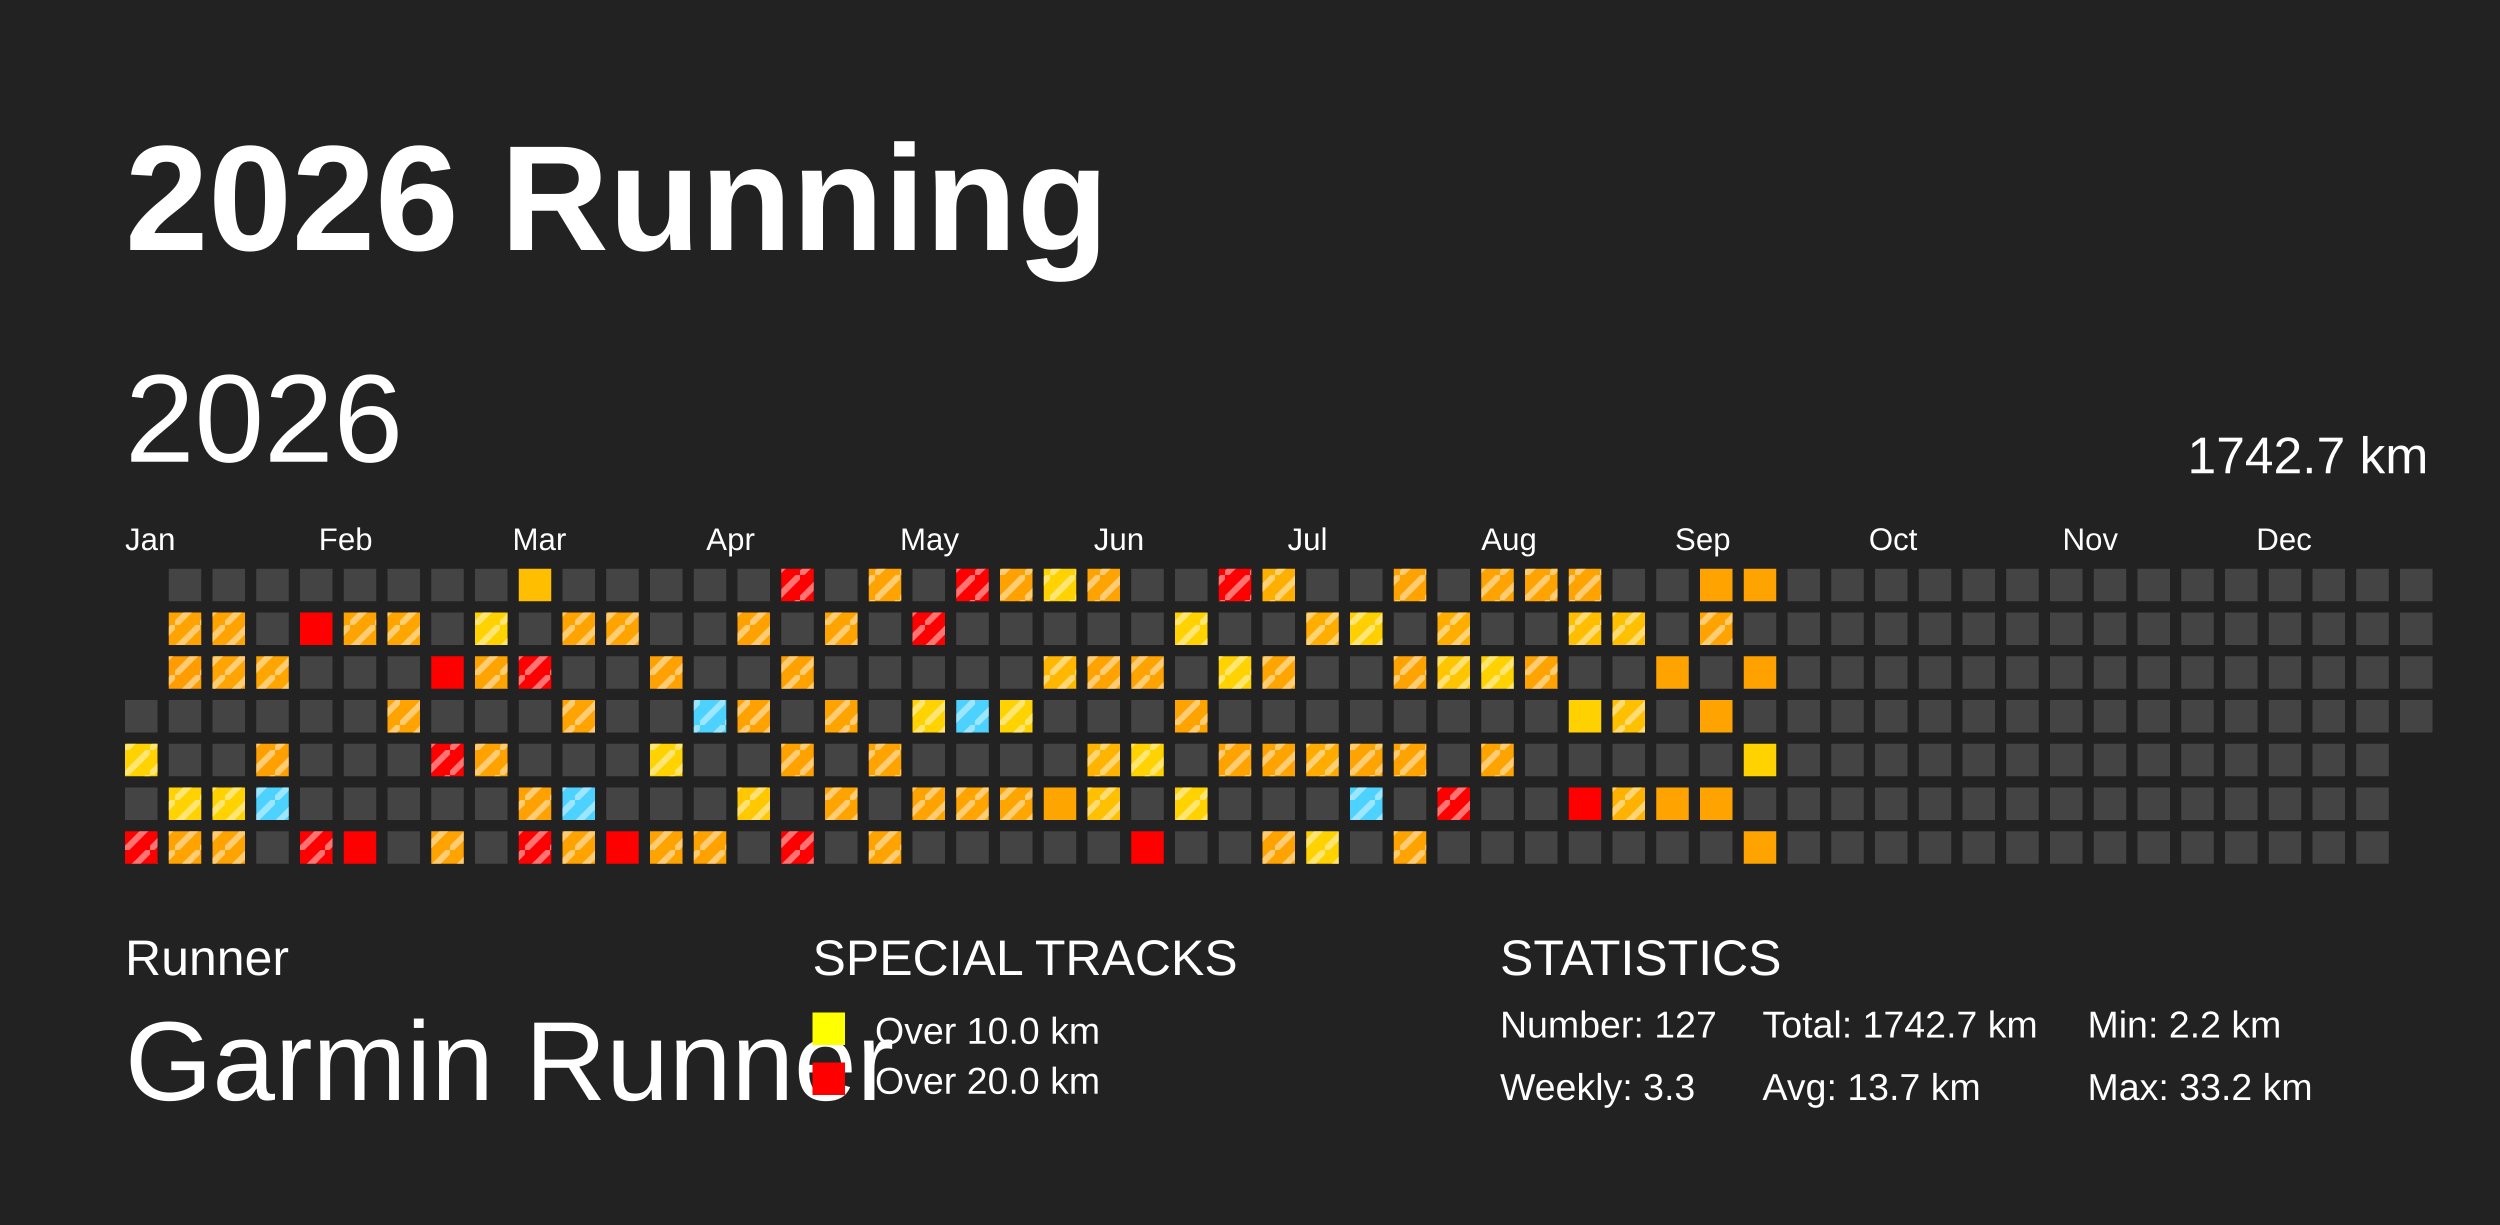
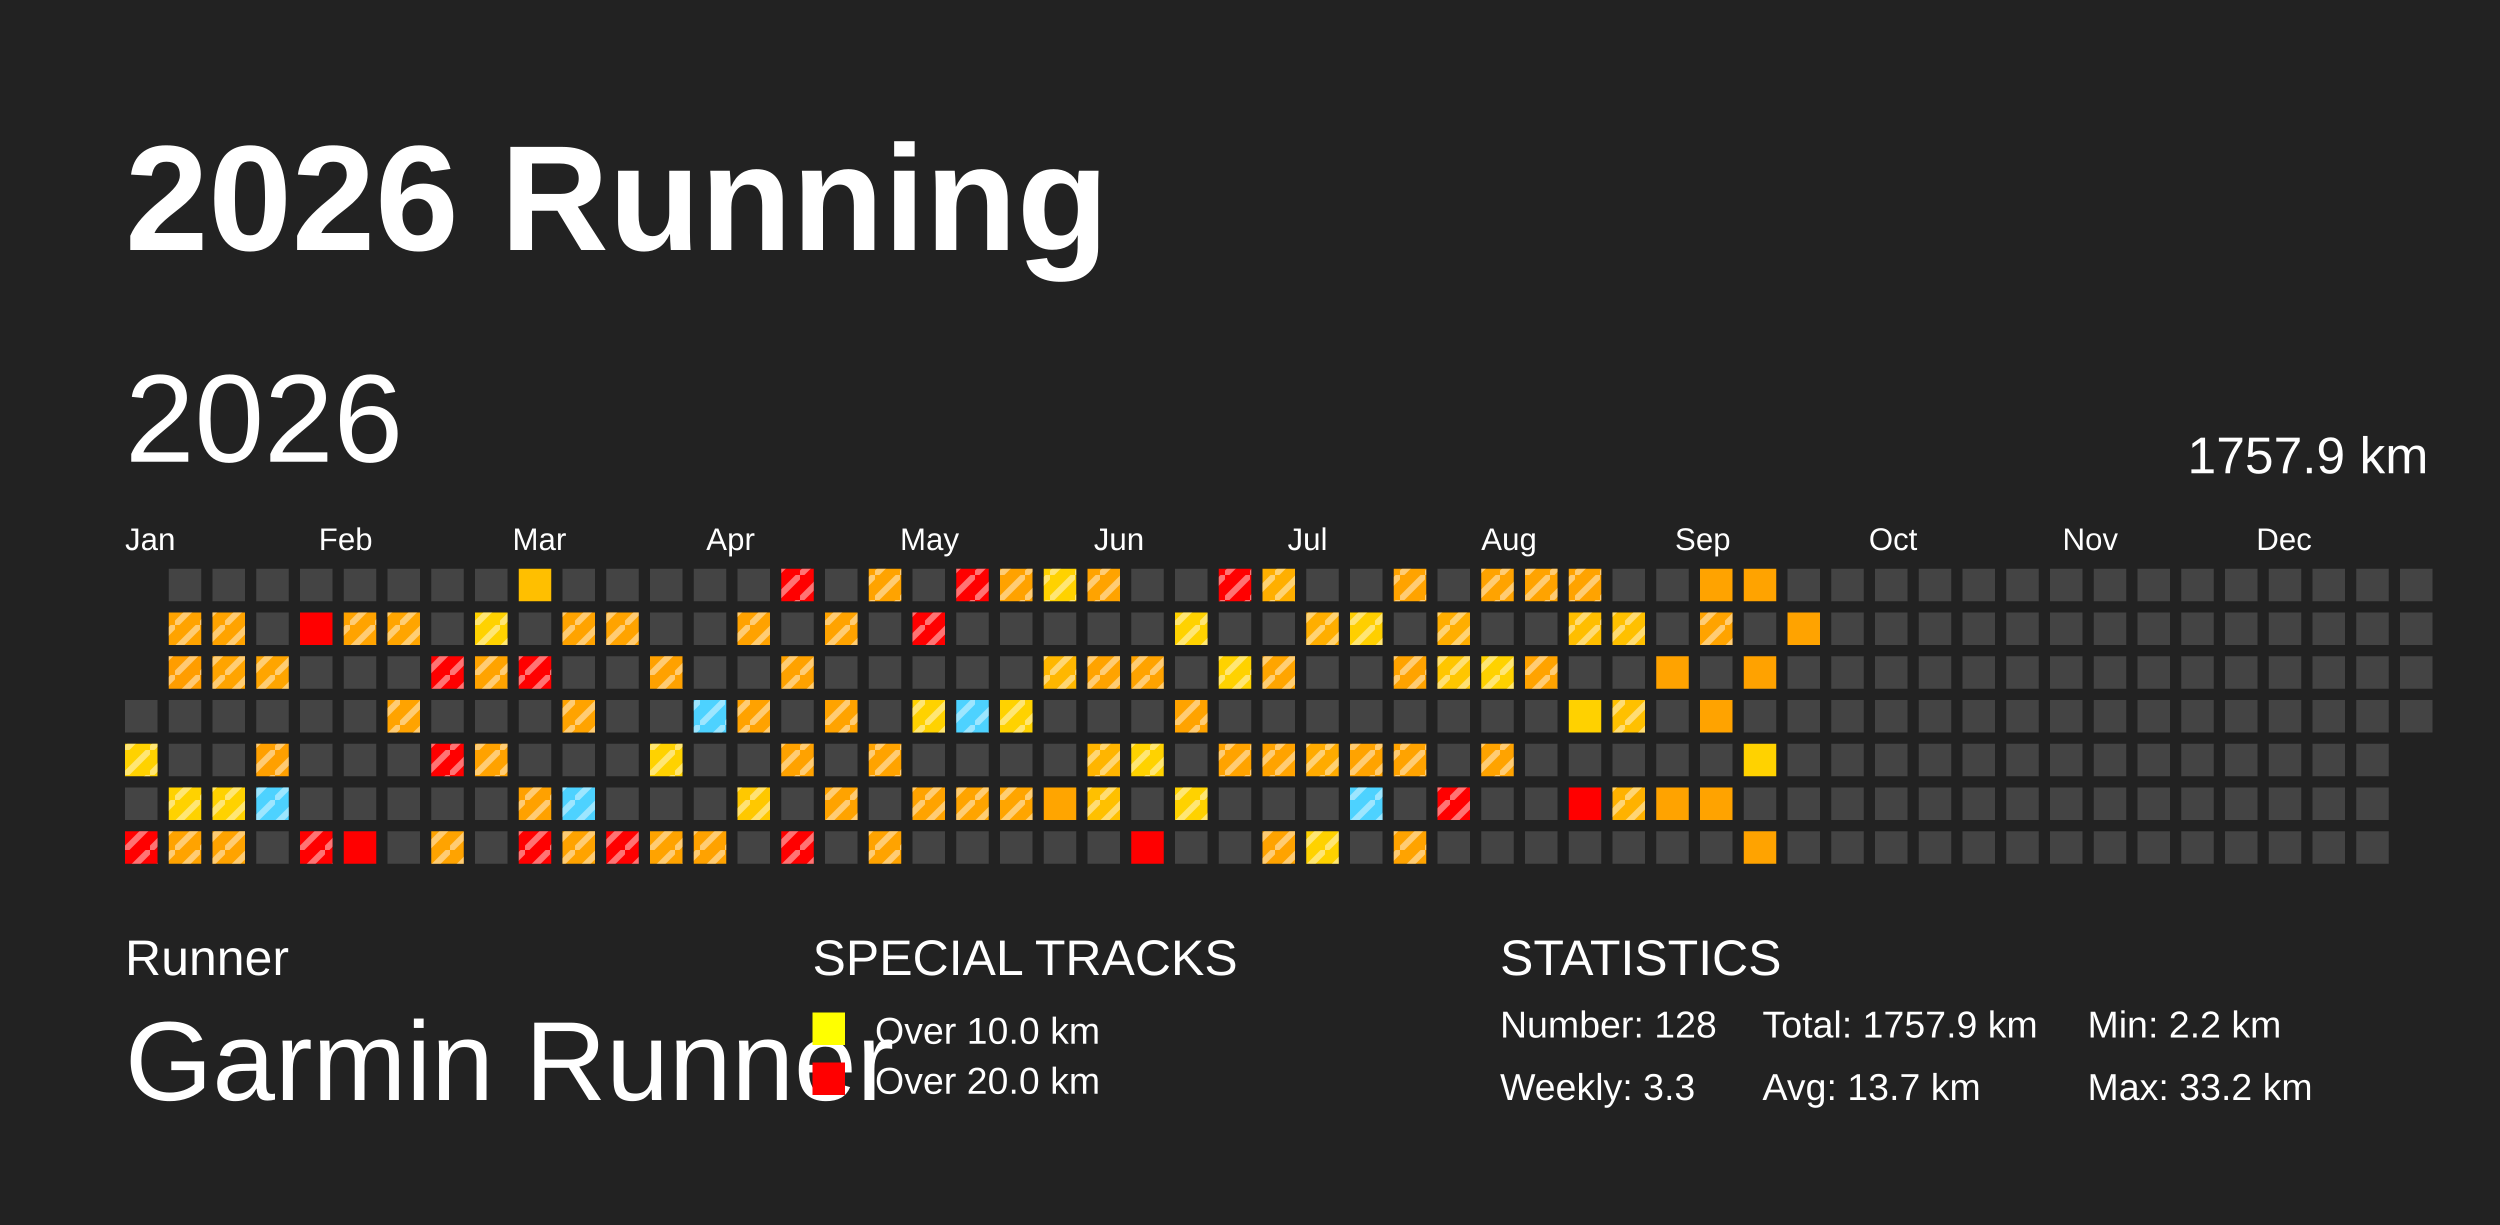
<svg xmlns="http://www.w3.org/2000/svg" baseProfile="full" height="98mm" version="1.1" viewBox="0,0,200,98" width="200mm">
  <defs>
    <pattern height="2" id="indoor-stripe" patternUnits="userSpaceOnUse" width="2">
      <line stroke="white" stroke-opacity="0.45" stroke-width="0.5" x1="0" x2="2" y1="2" y2="0" />
    </pattern>
  </defs>
  <rect fill="#222222" height="98" width="200" x="0" y="0" />
  <text fill="#FFFFFF" style="font-size:12px; font-family:Arial; font-weight:bold;" x="10" y="20">2026 Running</text>
  <text fill="#FFFFFF" style="font-size:4px; font-family:Arial" x="10" y="78">Runner</text>
  <text fill="#FFFFFF" style="font-size:9px; font-family:Arial" x="10" y="88">Garmin Runner</text>
  <text fill="#FFFFFF" style="font-size:4px; font-family:Arial" x="65" y="78">SPECIAL TRACKS</text>
  <rect fill="yellow" height="2.6" width="2.6" x="65" y="81" />
  <text fill="#FFFFFF" style="font-size:3px; font-family:Arial" x="70" y="83.5">Over 10.0 km</text>
  <rect fill="red" height="2.6" width="2.6" x="65" y="85" />
  <text fill="#FFFFFF" style="font-size:3px; font-family:Arial" x="70" y="87.5">Over 20.0 km</text>
  <text fill="#FFFFFF" style="font-size:4px; font-family:Arial" x="120" y="78">STATISTICS</text>
-   <text fill="#FFFFFF" style="font-size:3px; font-family:Arial" x="120" y="83">Number: 127</text>
+   <text fill="#FFFFFF" style="font-size:3px; font-family:Arial" x="120" y="83">Number: 128</text>
  <text fill="#FFFFFF" style="font-size:3px; font-family:Arial" x="120" y="88">Weekly: 3.3</text>
-   <text fill="#FFFFFF" style="font-size:3px; font-family:Arial" x="141" y="83">Total: 1742.7 km</text>
+   <text fill="#FFFFFF" style="font-size:3px; font-family:Arial" x="141" y="83">Total: 1757.9 km</text>
  <text fill="#FFFFFF" style="font-size:3px; font-family:Arial" x="141" y="88">Avg: 13.7 km</text>
  <text fill="#FFFFFF" style="font-size:3px; font-family:Arial" x="167" y="83">Min: 2.2 km</text>
  <text fill="#FFFFFF" style="font-size:3px; font-family:Arial" x="167" y="88">Max: 33.2 km</text>
  <text dominant-baseline="hanging" fill="#FFFFFF" style="font-size:10.0px; font-family:Arial;" x="10" y="30">2026</text>
-   <text dominant-baseline="hanging" fill="#FFFFFF" style="font-size:4.125px; font-family:Arial;" x="175" y="35">1742.7 km</text>
+   <text dominant-baseline="hanging" fill="#FFFFFF" style="font-size:4.125px; font-family:Arial;" x="175" y="35">1757.9 km</text>
  <text fill="#FFFFFF" style="font-size:2.5px; font-family:Arial" x="10.0" y="44">Jan</text>
  <text fill="#FFFFFF" style="font-size:2.5px; font-family:Arial" x="25.5" y="44">Feb</text>
  <text fill="#FFFFFF" style="font-size:2.5px; font-family:Arial" x="41.0" y="44">Mar</text>
  <text fill="#FFFFFF" style="font-size:2.5px; font-family:Arial" x="56.5" y="44">Apr</text>
  <text fill="#FFFFFF" style="font-size:2.5px; font-family:Arial" x="72.0" y="44">May</text>
  <text fill="#FFFFFF" style="font-size:2.5px; font-family:Arial" x="87.5" y="44">Jun</text>
  <text fill="#FFFFFF" style="font-size:2.5px; font-family:Arial" x="103.0" y="44">Jul</text>
  <text fill="#FFFFFF" style="font-size:2.5px; font-family:Arial" x="118.5" y="44">Aug</text>
  <text fill="#FFFFFF" style="font-size:2.5px; font-family:Arial" x="134.0" y="44">Sep</text>
  <text fill="#FFFFFF" style="font-size:2.5px; font-family:Arial" x="149.5" y="44">Oct</text>
  <text fill="#FFFFFF" style="font-size:2.5px; font-family:Arial" x="165.0" y="44">Nov</text>
  <text fill="#FFFFFF" style="font-size:2.5px; font-family:Arial" x="180.5" y="44">Dec</text>
  <rect fill="#444444" height="2.6" width="2.6" x="10.0" y="56.0" />
  <rect fill="#ffd200" height="2.6" width="2.6" x="10.0" y="59.5" />
  <rect fill="url(#indoor-stripe)" height="2.6" style="pointer-events: none;" width="2.6" x="10.0" y="59.5" />
  <rect fill="#444444" height="2.6" width="2.6" x="10.0" y="63.0" />
  <rect fill="red" height="2.6" width="2.6" x="10.0" y="66.5" />
  <rect fill="url(#indoor-stripe)" height="2.6" style="pointer-events: none;" width="2.6" x="10.0" y="66.5" />
  <rect fill="#444444" height="2.6" width="2.6" x="13.5" y="45.5" />
  <rect fill="#ffa300" height="2.6" width="2.6" x="13.5" y="49.0" />
  <rect fill="url(#indoor-stripe)" height="2.6" style="pointer-events: none;" width="2.6" x="13.5" y="49.0" />
  <rect fill="#ff9d00" height="2.6" width="2.6" x="13.5" y="52.5" />
  <rect fill="url(#indoor-stripe)" height="2.6" style="pointer-events: none;" width="2.6" x="13.5" y="52.5" />
  <rect fill="#444444" height="2.6" width="2.6" x="13.5" y="56.0" />
  <rect fill="#444444" height="2.6" width="2.6" x="13.5" y="59.5" />
  <rect fill="#ffd200" height="2.6" width="2.6" x="13.5" y="63.0" />
  <rect fill="url(#indoor-stripe)" height="2.6" style="pointer-events: none;" width="2.6" x="13.5" y="63.0" />
  <rect fill="#ffa300" height="2.6" width="2.6" x="13.5" y="66.5" />
  <rect fill="url(#indoor-stripe)" height="2.6" style="pointer-events: none;" width="2.6" x="13.5" y="66.5" />
  <rect fill="#444444" height="2.6" width="2.6" x="17.0" y="45.5" />
  <rect fill="#ffa300" height="2.6" width="2.6" x="17.0" y="49.0" />
  <rect fill="url(#indoor-stripe)" height="2.6" style="pointer-events: none;" width="2.6" x="17.0" y="49.0" />
  <rect fill="#ffa400" height="2.6" width="2.6" x="17.0" y="52.5" />
  <rect fill="url(#indoor-stripe)" height="2.6" style="pointer-events: none;" width="2.6" x="17.0" y="52.5" />
  <rect fill="#444444" height="2.6" width="2.6" x="17.0" y="56.0" />
  <rect fill="#444444" height="2.6" width="2.6" x="17.0" y="59.5" />
  <rect fill="#ffd200" height="2.6" width="2.6" x="17.0" y="63.0" />
  <rect fill="url(#indoor-stripe)" height="2.6" style="pointer-events: none;" width="2.6" x="17.0" y="63.0" />
  <rect fill="#ffa300" height="2.6" width="2.6" x="17.0" y="66.5" />
  <rect fill="url(#indoor-stripe)" height="2.6" style="pointer-events: none;" width="2.6" x="17.0" y="66.5" />
  <rect fill="#444444" height="2.6" width="2.6" x="20.5" y="45.5" />
  <rect fill="#444444" height="2.6" width="2.6" x="20.5" y="49.0" />
  <rect fill="#ffa500" height="2.6" width="2.6" x="20.5" y="52.5" />
  <rect fill="url(#indoor-stripe)" height="2.6" style="pointer-events: none;" width="2.6" x="20.5" y="52.5" />
  <rect fill="#444444" height="2.6" width="2.6" x="20.5" y="56.0" />
  <rect fill="#ffa000" height="2.6" width="2.6" x="20.5" y="59.5" />
  <rect fill="url(#indoor-stripe)" height="2.6" style="pointer-events: none;" width="2.6" x="20.5" y="59.5" />
  <rect fill="#4dd2ff" height="2.6" width="2.6" x="20.5" y="63.0" />
  <rect fill="url(#indoor-stripe)" height="2.6" style="pointer-events: none;" width="2.6" x="20.5" y="63.0" />
  <rect fill="#444444" height="2.6" width="2.6" x="20.5" y="66.5" />
  <rect fill="#444444" height="2.6" width="2.6" x="24.0" y="45.5" />
  <rect fill="red" height="2.6" width="2.6" x="24.0" y="49.0" />
  <rect fill="#444444" height="2.6" width="2.6" x="24.0" y="52.5" />
  <rect fill="#444444" height="2.6" width="2.6" x="24.0" y="56.0" />
  <rect fill="#444444" height="2.6" width="2.6" x="24.0" y="59.5" />
  <rect fill="#444444" height="2.6" width="2.6" x="24.0" y="63.0" />
  <rect fill="red" height="2.6" width="2.6" x="24.0" y="66.5" />
  <rect fill="url(#indoor-stripe)" height="2.6" style="pointer-events: none;" width="2.6" x="24.0" y="66.5" />
  <rect fill="#444444" height="2.6" width="2.6" x="27.5" y="45.5" />
  <rect fill="#ffa300" height="2.6" width="2.6" x="27.5" y="49.0" />
  <rect fill="url(#indoor-stripe)" height="2.6" style="pointer-events: none;" width="2.6" x="27.5" y="49.0" />
  <rect fill="#444444" height="2.6" width="2.6" x="27.5" y="52.5" />
  <rect fill="#444444" height="2.6" width="2.6" x="27.5" y="56.0" />
  <rect fill="#444444" height="2.6" width="2.6" x="27.5" y="59.5" />
  <rect fill="#444444" height="2.6" width="2.6" x="27.5" y="63.0" />
  <rect fill="red" height="2.6" width="2.6" x="27.5" y="66.5" />
  <rect fill="#444444" height="2.6" width="2.6" x="31.0" y="45.5" />
  <rect fill="#ffa500" height="2.6" width="2.6" x="31.0" y="49.0" />
  <rect fill="url(#indoor-stripe)" height="2.6" style="pointer-events: none;" width="2.6" x="31.0" y="49.0" />
  <rect fill="#444444" height="2.6" width="2.6" x="31.0" y="52.5" />
  <rect fill="#ffa300" height="2.6" width="2.6" x="31.0" y="56.0" />
  <rect fill="url(#indoor-stripe)" height="2.6" style="pointer-events: none;" width="2.6" x="31.0" y="56.0" />
  <rect fill="#444444" height="2.6" width="2.6" x="31.0" y="59.5" />
  <rect fill="#444444" height="2.6" width="2.6" x="31.0" y="63.0" />
  <rect fill="#444444" height="2.6" width="2.6" x="31.0" y="66.5" />
  <rect fill="#444444" height="2.6" width="2.6" x="34.5" y="45.5" />
  <rect fill="#444444" height="2.6" width="2.6" x="34.5" y="49.0" />
  <rect fill="red" height="2.6" width="2.6" x="34.5" y="52.5" />
+   <rect fill="url(#indoor-stripe)" height="2.6" style="pointer-events: none;" width="2.6" x="34.5" y="52.5" />
  <rect fill="#444444" height="2.6" width="2.6" x="34.5" y="56.0" />
  <rect fill="red" height="2.6" width="2.6" x="34.5" y="59.5" />
  <rect fill="url(#indoor-stripe)" height="2.6" style="pointer-events: none;" width="2.6" x="34.5" y="59.5" />
  <rect fill="#444444" height="2.6" width="2.6" x="34.5" y="63.0" />
  <rect fill="#ffa300" height="2.6" width="2.6" x="34.5" y="66.5" />
  <rect fill="url(#indoor-stripe)" height="2.6" style="pointer-events: none;" width="2.6" x="34.5" y="66.5" />
  <rect fill="#444444" height="2.6" width="2.6" x="38.0" y="45.5" />
  <rect fill="#ffd200" height="2.6" width="2.6" x="38.0" y="49.0" />
  <rect fill="url(#indoor-stripe)" height="2.6" style="pointer-events: none;" width="2.6" x="38.0" y="49.0" />
  <rect fill="#ffa300" height="2.6" width="2.6" x="38.0" y="52.5" />
  <rect fill="url(#indoor-stripe)" height="2.6" style="pointer-events: none;" width="2.6" x="38.0" y="52.5" />
  <rect fill="#444444" height="2.6" width="2.6" x="38.0" y="56.0" />
  <rect fill="#ffa200" height="2.6" width="2.6" x="38.0" y="59.5" />
  <rect fill="url(#indoor-stripe)" height="2.6" style="pointer-events: none;" width="2.6" x="38.0" y="59.5" />
  <rect fill="#444444" height="2.6" width="2.6" x="38.0" y="63.0" />
  <rect fill="#444444" height="2.6" width="2.6" x="38.0" y="66.5" />
  <rect fill="#ffbf00" height="2.6" width="2.6" x="41.5" y="45.5" />
  <rect fill="#444444" height="2.6" width="2.6" x="41.5" y="49.0" />
  <rect fill="red" height="2.6" width="2.6" x="41.5" y="52.5" />
  <rect fill="url(#indoor-stripe)" height="2.6" style="pointer-events: none;" width="2.6" x="41.5" y="52.5" />
  <rect fill="#444444" height="2.6" width="2.6" x="41.5" y="56.0" />
  <rect fill="#444444" height="2.6" width="2.6" x="41.5" y="59.5" />
  <rect fill="#ffa100" height="2.6" width="2.6" x="41.5" y="63.0" />
  <rect fill="url(#indoor-stripe)" height="2.6" style="pointer-events: none;" width="2.6" x="41.5" y="63.0" />
  <rect fill="red" height="2.6" width="2.6" x="41.5" y="66.5" />
  <rect fill="url(#indoor-stripe)" height="2.6" style="pointer-events: none;" width="2.6" x="41.5" y="66.5" />
  <rect fill="#444444" height="2.6" width="2.6" x="45.0" y="45.5" />
  <rect fill="#ffa300" height="2.6" width="2.6" x="45.0" y="49.0" />
  <rect fill="url(#indoor-stripe)" height="2.6" style="pointer-events: none;" width="2.6" x="45.0" y="49.0" />
  <rect fill="#444444" height="2.6" width="2.6" x="45.0" y="52.5" />
  <rect fill="#ffa300" height="2.6" width="2.6" x="45.0" y="56.0" />
  <rect fill="url(#indoor-stripe)" height="2.6" style="pointer-events: none;" width="2.6" x="45.0" y="56.0" />
  <rect fill="#444444" height="2.6" width="2.6" x="45.0" y="59.5" />
  <rect fill="#4dd2ff" height="2.6" width="2.6" x="45.0" y="63.0" />
  <rect fill="url(#indoor-stripe)" height="2.6" style="pointer-events: none;" width="2.6" x="45.0" y="63.0" />
  <rect fill="#ffa300" height="2.6" width="2.6" x="45.0" y="66.5" />
  <rect fill="url(#indoor-stripe)" height="2.6" style="pointer-events: none;" width="2.6" x="45.0" y="66.5" />
  <rect fill="#444444" height="2.6" width="2.6" x="48.5" y="45.5" />
  <rect fill="#ffa300" height="2.6" width="2.6" x="48.5" y="49.0" />
  <rect fill="url(#indoor-stripe)" height="2.6" style="pointer-events: none;" width="2.6" x="48.5" y="49.0" />
  <rect fill="#444444" height="2.6" width="2.6" x="48.5" y="52.5" />
  <rect fill="#444444" height="2.6" width="2.6" x="48.5" y="56.0" />
  <rect fill="#444444" height="2.6" width="2.6" x="48.5" y="59.5" />
  <rect fill="#444444" height="2.6" width="2.6" x="48.5" y="63.0" />
  <rect fill="red" height="2.6" width="2.6" x="48.5" y="66.5" />
+   <rect fill="url(#indoor-stripe)" height="2.6" style="pointer-events: none;" width="2.6" x="48.5" y="66.5" />
  <rect fill="#444444" height="2.6" width="2.6" x="52.0" y="45.5" />
  <rect fill="#444444" height="2.6" width="2.6" x="52.0" y="49.0" />
  <rect fill="#ffa100" height="2.6" width="2.6" x="52.0" y="52.5" />
  <rect fill="url(#indoor-stripe)" height="2.6" style="pointer-events: none;" width="2.6" x="52.0" y="52.5" />
  <rect fill="#444444" height="2.6" width="2.6" x="52.0" y="56.0" />
  <rect fill="#ffd200" height="2.6" width="2.6" x="52.0" y="59.5" />
  <rect fill="url(#indoor-stripe)" height="2.6" style="pointer-events: none;" width="2.6" x="52.0" y="59.5" />
  <rect fill="#444444" height="2.6" width="2.6" x="52.0" y="63.0" />
  <rect fill="#ffa300" height="2.6" width="2.6" x="52.0" y="66.5" />
  <rect fill="url(#indoor-stripe)" height="2.6" style="pointer-events: none;" width="2.6" x="52.0" y="66.5" />
  <rect fill="#444444" height="2.6" width="2.6" x="55.5" y="45.5" />
  <rect fill="#444444" height="2.6" width="2.6" x="55.5" y="49.0" />
  <rect fill="#444444" height="2.6" width="2.6" x="55.5" y="52.5" />
  <rect fill="#4dd2ff" height="2.6" width="2.6" x="55.5" y="56.0" />
  <rect fill="url(#indoor-stripe)" height="2.6" style="pointer-events: none;" width="2.6" x="55.5" y="56.0" />
  <rect fill="#444444" height="2.6" width="2.6" x="55.5" y="59.5" />
  <rect fill="#444444" height="2.6" width="2.6" x="55.5" y="63.0" />
  <rect fill="#ffa200" height="2.6" width="2.6" x="55.5" y="66.5" />
  <rect fill="url(#indoor-stripe)" height="2.6" style="pointer-events: none;" width="2.6" x="55.5" y="66.5" />
  <rect fill="#444444" height="2.6" width="2.6" x="59.0" y="45.5" />
  <rect fill="#ffa200" height="2.6" width="2.6" x="59.0" y="49.0" />
  <rect fill="url(#indoor-stripe)" height="2.6" style="pointer-events: none;" width="2.6" x="59.0" y="49.0" />
  <rect fill="#444444" height="2.6" width="2.6" x="59.0" y="52.5" />
  <rect fill="#ffa200" height="2.6" width="2.6" x="59.0" y="56.0" />
  <rect fill="url(#indoor-stripe)" height="2.6" style="pointer-events: none;" width="2.6" x="59.0" y="56.0" />
  <rect fill="#444444" height="2.6" width="2.6" x="59.0" y="59.5" />
  <rect fill="#ffc800" height="2.6" width="2.6" x="59.0" y="63.0" />
  <rect fill="url(#indoor-stripe)" height="2.6" style="pointer-events: none;" width="2.6" x="59.0" y="63.0" />
  <rect fill="#444444" height="2.6" width="2.6" x="59.0" y="66.5" />
  <rect fill="red" height="2.6" width="2.6" x="62.5" y="45.5" />
  <rect fill="url(#indoor-stripe)" height="2.6" style="pointer-events: none;" width="2.6" x="62.5" y="45.5" />
  <rect fill="#444444" height="2.6" width="2.6" x="62.5" y="49.0" />
  <rect fill="#ffa200" height="2.6" width="2.6" x="62.5" y="52.5" />
  <rect fill="url(#indoor-stripe)" height="2.6" style="pointer-events: none;" width="2.6" x="62.5" y="52.5" />
  <rect fill="#444444" height="2.6" width="2.6" x="62.5" y="56.0" />
  <rect fill="#ffa200" height="2.6" width="2.6" x="62.5" y="59.5" />
  <rect fill="url(#indoor-stripe)" height="2.6" style="pointer-events: none;" width="2.6" x="62.5" y="59.5" />
  <rect fill="#444444" height="2.6" width="2.6" x="62.5" y="63.0" />
  <rect fill="red" height="2.6" width="2.6" x="62.5" y="66.5" />
  <rect fill="url(#indoor-stripe)" height="2.6" style="pointer-events: none;" width="2.6" x="62.5" y="66.5" />
  <rect fill="#444444" height="2.6" width="2.6" x="66.0" y="45.5" />
  <rect fill="#ffa300" height="2.6" width="2.6" x="66.0" y="49.0" />
  <rect fill="url(#indoor-stripe)" height="2.6" style="pointer-events: none;" width="2.6" x="66.0" y="49.0" />
  <rect fill="#444444" height="2.6" width="2.6" x="66.0" y="52.5" />
  <rect fill="#ffa300" height="2.6" width="2.6" x="66.0" y="56.0" />
  <rect fill="url(#indoor-stripe)" height="2.6" style="pointer-events: none;" width="2.6" x="66.0" y="56.0" />
  <rect fill="#444444" height="2.6" width="2.6" x="66.0" y="59.5" />
  <rect fill="#ffa300" height="2.6" width="2.6" x="66.0" y="63.0" />
  <rect fill="url(#indoor-stripe)" height="2.6" style="pointer-events: none;" width="2.6" x="66.0" y="63.0" />
  <rect fill="#444444" height="2.6" width="2.6" x="66.0" y="66.5" />
  <rect fill="#ffa300" height="2.6" width="2.6" x="69.5" y="45.5" />
  <rect fill="url(#indoor-stripe)" height="2.6" style="pointer-events: none;" width="2.6" x="69.5" y="45.5" />
  <rect fill="#444444" height="2.6" width="2.6" x="69.5" y="49.0" />
  <rect fill="#444444" height="2.6" width="2.6" x="69.5" y="52.5" />
  <rect fill="#444444" height="2.6" width="2.6" x="69.5" y="56.0" />
  <rect fill="#ffa300" height="2.6" width="2.6" x="69.5" y="59.5" />
  <rect fill="url(#indoor-stripe)" height="2.6" style="pointer-events: none;" width="2.6" x="69.5" y="59.5" />
  <rect fill="#444444" height="2.6" width="2.6" x="69.5" y="63.0" />
  <rect fill="#ffa300" height="2.6" width="2.6" x="69.5" y="66.5" />
  <rect fill="url(#indoor-stripe)" height="2.6" style="pointer-events: none;" width="2.6" x="69.5" y="66.5" />
  <rect fill="#444444" height="2.6" width="2.6" x="73.0" y="45.5" />
  <rect fill="red" height="2.6" width="2.6" x="73.0" y="49.0" />
  <rect fill="url(#indoor-stripe)" height="2.6" style="pointer-events: none;" width="2.6" x="73.0" y="49.0" />
  <rect fill="#444444" height="2.6" width="2.6" x="73.0" y="52.5" />
  <rect fill="#ffd200" height="2.6" width="2.6" x="73.0" y="56.0" />
  <rect fill="url(#indoor-stripe)" height="2.6" style="pointer-events: none;" width="2.6" x="73.0" y="56.0" />
  <rect fill="#444444" height="2.6" width="2.6" x="73.0" y="59.5" />
  <rect fill="#ffa300" height="2.6" width="2.6" x="73.0" y="63.0" />
  <rect fill="url(#indoor-stripe)" height="2.6" style="pointer-events: none;" width="2.6" x="73.0" y="63.0" />
  <rect fill="#444444" height="2.6" width="2.6" x="73.0" y="66.5" />
  <rect fill="red" height="2.6" width="2.6" x="76.5" y="45.5" />
  <rect fill="url(#indoor-stripe)" height="2.6" style="pointer-events: none;" width="2.6" x="76.5" y="45.5" />
  <rect fill="#444444" height="2.6" width="2.6" x="76.5" y="49.0" />
  <rect fill="#444444" height="2.6" width="2.6" x="76.5" y="52.5" />
  <rect fill="#4dd2ff" height="2.6" width="2.6" x="76.5" y="56.0" />
  <rect fill="url(#indoor-stripe)" height="2.6" style="pointer-events: none;" width="2.6" x="76.5" y="56.0" />
  <rect fill="#444444" height="2.6" width="2.6" x="76.5" y="59.5" />
  <rect fill="#ffa400" height="2.6" width="2.6" x="76.5" y="63.0" />
  <rect fill="url(#indoor-stripe)" height="2.6" style="pointer-events: none;" width="2.6" x="76.5" y="63.0" />
  <rect fill="#444444" height="2.6" width="2.6" x="76.5" y="66.5" />
  <rect fill="#ffa200" height="2.6" width="2.6" x="80.0" y="45.5" />
  <rect fill="url(#indoor-stripe)" height="2.6" style="pointer-events: none;" width="2.6" x="80.0" y="45.5" />
  <rect fill="#444444" height="2.6" width="2.6" x="80.0" y="49.0" />
  <rect fill="#444444" height="2.6" width="2.6" x="80.0" y="52.5" />
  <rect fill="#ffd200" height="2.6" width="2.6" x="80.0" y="56.0" />
  <rect fill="url(#indoor-stripe)" height="2.6" style="pointer-events: none;" width="2.6" x="80.0" y="56.0" />
  <rect fill="#444444" height="2.6" width="2.6" x="80.0" y="59.5" />
  <rect fill="#ffa500" height="2.6" width="2.6" x="80.0" y="63.0" />
  <rect fill="url(#indoor-stripe)" height="2.6" style="pointer-events: none;" width="2.6" x="80.0" y="63.0" />
  <rect fill="#444444" height="2.6" width="2.6" x="80.0" y="66.5" />
  <rect fill="#ffd200" height="2.6" width="2.6" x="83.5" y="45.5" />
  <rect fill="url(#indoor-stripe)" height="2.6" style="pointer-events: none;" width="2.6" x="83.5" y="45.5" />
  <rect fill="#444444" height="2.6" width="2.6" x="83.5" y="49.0" />
  <rect fill="#ffb700" height="2.6" width="2.6" x="83.5" y="52.5" />
  <rect fill="url(#indoor-stripe)" height="2.6" style="pointer-events: none;" width="2.6" x="83.5" y="52.5" />
  <rect fill="#444444" height="2.6" width="2.6" x="83.5" y="56.0" />
  <rect fill="#444444" height="2.6" width="2.6" x="83.5" y="59.5" />
  <rect fill="#ffa500" height="2.6" width="2.6" x="83.5" y="63.0" />
  <rect fill="#444444" height="2.6" width="2.6" x="83.5" y="66.5" />
  <rect fill="#ffa300" height="2.6" width="2.6" x="87.0" y="45.5" />
  <rect fill="url(#indoor-stripe)" height="2.6" style="pointer-events: none;" width="2.6" x="87.0" y="45.5" />
  <rect fill="#444444" height="2.6" width="2.6" x="87.0" y="49.0" />
  <rect fill="#ffa300" height="2.6" width="2.6" x="87.0" y="52.5" />
  <rect fill="url(#indoor-stripe)" height="2.6" style="pointer-events: none;" width="2.6" x="87.0" y="52.5" />
  <rect fill="#444444" height="2.6" width="2.6" x="87.0" y="56.0" />
  <rect fill="#ffb500" height="2.6" width="2.6" x="87.0" y="59.5" />
  <rect fill="url(#indoor-stripe)" height="2.6" style="pointer-events: none;" width="2.6" x="87.0" y="59.5" />
  <rect fill="#ffc000" height="2.6" width="2.6" x="87.0" y="63.0" />
  <rect fill="url(#indoor-stripe)" height="2.6" style="pointer-events: none;" width="2.6" x="87.0" y="63.0" />
  <rect fill="#444444" height="2.6" width="2.6" x="87.0" y="66.5" />
  <rect fill="#444444" height="2.6" width="2.6" x="90.5" y="45.5" />
  <rect fill="#444444" height="2.6" width="2.6" x="90.5" y="49.0" />
  <rect fill="#ffa300" height="2.6" width="2.6" x="90.5" y="52.5" />
  <rect fill="url(#indoor-stripe)" height="2.6" style="pointer-events: none;" width="2.6" x="90.5" y="52.5" />
  <rect fill="#444444" height="2.6" width="2.6" x="90.5" y="56.0" />
  <rect fill="#ffd200" height="2.6" width="2.6" x="90.5" y="59.5" />
  <rect fill="url(#indoor-stripe)" height="2.6" style="pointer-events: none;" width="2.6" x="90.5" y="59.5" />
  <rect fill="#444444" height="2.6" width="2.6" x="90.5" y="63.0" />
  <rect fill="red" height="2.6" width="2.6" x="90.5" y="66.5" />
  <rect fill="#444444" height="2.6" width="2.6" x="94.0" y="45.5" />
  <rect fill="#ffd200" height="2.6" width="2.6" x="94.0" y="49.0" />
  <rect fill="url(#indoor-stripe)" height="2.6" style="pointer-events: none;" width="2.6" x="94.0" y="49.0" />
  <rect fill="#444444" height="2.6" width="2.6" x="94.0" y="52.5" />
  <rect fill="#ffa300" height="2.6" width="2.6" x="94.0" y="56.0" />
  <rect fill="url(#indoor-stripe)" height="2.6" style="pointer-events: none;" width="2.6" x="94.0" y="56.0" />
  <rect fill="#444444" height="2.6" width="2.6" x="94.0" y="59.5" />
  <rect fill="#ffd200" height="2.6" width="2.6" x="94.0" y="63.0" />
  <rect fill="url(#indoor-stripe)" height="2.6" style="pointer-events: none;" width="2.6" x="94.0" y="63.0" />
  <rect fill="#444444" height="2.6" width="2.6" x="94.0" y="66.5" />
  <rect fill="red" height="2.6" width="2.6" x="97.5" y="45.5" />
  <rect fill="url(#indoor-stripe)" height="2.6" style="pointer-events: none;" width="2.6" x="97.5" y="45.5" />
  <rect fill="#444444" height="2.6" width="2.6" x="97.5" y="49.0" />
  <rect fill="#ffd200" height="2.6" width="2.6" x="97.5" y="52.5" />
  <rect fill="url(#indoor-stripe)" height="2.6" style="pointer-events: none;" width="2.6" x="97.5" y="52.5" />
  <rect fill="#444444" height="2.6" width="2.6" x="97.5" y="56.0" />
  <rect fill="#ffa300" height="2.6" width="2.6" x="97.5" y="59.5" />
  <rect fill="url(#indoor-stripe)" height="2.6" style="pointer-events: none;" width="2.6" x="97.5" y="59.5" />
  <rect fill="#444444" height="2.6" width="2.6" x="97.5" y="63.0" />
  <rect fill="#444444" height="2.6" width="2.6" x="97.5" y="66.5" />
  <rect fill="#ffaf00" height="2.6" width="2.6" x="101.0" y="45.5" />
  <rect fill="url(#indoor-stripe)" height="2.6" style="pointer-events: none;" width="2.6" x="101.0" y="45.5" />
  <rect fill="#444444" height="2.6" width="2.6" x="101.0" y="49.0" />
  <rect fill="#ffa500" height="2.6" width="2.6" x="101.0" y="52.5" />
  <rect fill="url(#indoor-stripe)" height="2.6" style="pointer-events: none;" width="2.6" x="101.0" y="52.5" />
  <rect fill="#444444" height="2.6" width="2.6" x="101.0" y="56.0" />
  <rect fill="#ffa300" height="2.6" width="2.6" x="101.0" y="59.5" />
  <rect fill="url(#indoor-stripe)" height="2.6" style="pointer-events: none;" width="2.6" x="101.0" y="59.5" />
  <rect fill="#444444" height="2.6" width="2.6" x="101.0" y="63.0" />
  <rect fill="#ffa300" height="2.6" width="2.6" x="101.0" y="66.5" />
  <rect fill="url(#indoor-stripe)" height="2.6" style="pointer-events: none;" width="2.6" x="101.0" y="66.5" />
  <rect fill="#444444" height="2.6" width="2.6" x="104.5" y="45.5" />
  <rect fill="#ffae00" height="2.6" width="2.6" x="104.5" y="49.0" />
  <rect fill="url(#indoor-stripe)" height="2.6" style="pointer-events: none;" width="2.6" x="104.5" y="49.0" />
  <rect fill="#444444" height="2.6" width="2.6" x="104.5" y="52.5" />
  <rect fill="#444444" height="2.6" width="2.6" x="104.5" y="56.0" />
  <rect fill="#ffab00" height="2.6" width="2.6" x="104.5" y="59.5" />
  <rect fill="url(#indoor-stripe)" height="2.6" style="pointer-events: none;" width="2.6" x="104.5" y="59.5" />
  <rect fill="#444444" height="2.6" width="2.6" x="104.5" y="63.0" />
  <rect fill="#ffd200" height="2.6" width="2.6" x="104.5" y="66.5" />
  <rect fill="url(#indoor-stripe)" height="2.6" style="pointer-events: none;" width="2.6" x="104.5" y="66.5" />
  <rect fill="#444444" height="2.6" width="2.6" x="108.0" y="45.5" />
  <rect fill="#ffcf00" height="2.6" width="2.6" x="108.0" y="49.0" />
  <rect fill="url(#indoor-stripe)" height="2.6" style="pointer-events: none;" width="2.6" x="108.0" y="49.0" />
  <rect fill="#444444" height="2.6" width="2.6" x="108.0" y="52.5" />
  <rect fill="#444444" height="2.6" width="2.6" x="108.0" y="56.0" />
  <rect fill="#ffa300" height="2.6" width="2.6" x="108.0" y="59.5" />
  <rect fill="url(#indoor-stripe)" height="2.6" style="pointer-events: none;" width="2.6" x="108.0" y="59.5" />
  <rect fill="#4dd2ff" height="2.6" width="2.6" x="108.0" y="63.0" />
  <rect fill="url(#indoor-stripe)" height="2.6" style="pointer-events: none;" width="2.6" x="108.0" y="63.0" />
  <rect fill="#444444" height="2.6" width="2.6" x="108.0" y="66.5" />
  <rect fill="#ffa300" height="2.6" width="2.6" x="111.5" y="45.5" />
  <rect fill="url(#indoor-stripe)" height="2.6" style="pointer-events: none;" width="2.6" x="111.5" y="45.5" />
  <rect fill="#444444" height="2.6" width="2.6" x="111.5" y="49.0" />
  <rect fill="#ffa300" height="2.6" width="2.6" x="111.5" y="52.5" />
  <rect fill="url(#indoor-stripe)" height="2.6" style="pointer-events: none;" width="2.6" x="111.5" y="52.5" />
  <rect fill="#444444" height="2.6" width="2.6" x="111.5" y="56.0" />
  <rect fill="#ffa300" height="2.6" width="2.6" x="111.5" y="59.5" />
  <rect fill="url(#indoor-stripe)" height="2.6" style="pointer-events: none;" width="2.6" x="111.5" y="59.5" />
  <rect fill="#444444" height="2.6" width="2.6" x="111.5" y="63.0" />
  <rect fill="#ffa300" height="2.6" width="2.6" x="111.5" y="66.5" />
  <rect fill="url(#indoor-stripe)" height="2.6" style="pointer-events: none;" width="2.6" x="111.5" y="66.5" />
  <rect fill="#444444" height="2.6" width="2.6" x="115.0" y="45.5" />
  <rect fill="#ffae00" height="2.6" width="2.6" x="115.0" y="49.0" />
  <rect fill="url(#indoor-stripe)" height="2.6" style="pointer-events: none;" width="2.6" x="115.0" y="49.0" />
  <rect fill="#ffc600" height="2.6" width="2.6" x="115.0" y="52.5" />
  <rect fill="url(#indoor-stripe)" height="2.6" style="pointer-events: none;" width="2.6" x="115.0" y="52.5" />
  <rect fill="#444444" height="2.6" width="2.6" x="115.0" y="56.0" />
  <rect fill="#444444" height="2.6" width="2.6" x="115.0" y="59.5" />
  <rect fill="red" height="2.6" width="2.6" x="115.0" y="63.0" />
  <rect fill="url(#indoor-stripe)" height="2.6" style="pointer-events: none;" width="2.6" x="115.0" y="63.0" />
  <rect fill="#444444" height="2.6" width="2.6" x="115.0" y="66.5" />
  <rect fill="#ffa300" height="2.6" width="2.6" x="118.5" y="45.5" />
  <rect fill="url(#indoor-stripe)" height="2.6" style="pointer-events: none;" width="2.6" x="118.5" y="45.5" />
  <rect fill="#444444" height="2.6" width="2.6" x="118.5" y="49.0" />
  <rect fill="#ffd200" height="2.6" width="2.6" x="118.5" y="52.5" />
  <rect fill="url(#indoor-stripe)" height="2.6" style="pointer-events: none;" width="2.6" x="118.5" y="52.5" />
  <rect fill="#444444" height="2.6" width="2.6" x="118.5" y="56.0" />
  <rect fill="#ffa300" height="2.6" width="2.6" x="118.5" y="59.5" />
  <rect fill="url(#indoor-stripe)" height="2.6" style="pointer-events: none;" width="2.6" x="118.5" y="59.5" />
  <rect fill="#444444" height="2.6" width="2.6" x="118.5" y="63.0" />
  <rect fill="#444444" height="2.6" width="2.6" x="118.5" y="66.5" />
  <rect fill="#ffa300" height="2.6" width="2.6" x="122.0" y="45.5" />
  <rect fill="url(#indoor-stripe)" height="2.6" style="pointer-events: none;" width="2.6" x="122.0" y="45.5" />
  <rect fill="#444444" height="2.6" width="2.6" x="122.0" y="49.0" />
  <rect fill="#ffa300" height="2.6" width="2.6" x="122.0" y="52.5" />
  <rect fill="url(#indoor-stripe)" height="2.6" style="pointer-events: none;" width="2.6" x="122.0" y="52.5" />
  <rect fill="#444444" height="2.6" width="2.6" x="122.0" y="56.0" />
  <rect fill="#444444" height="2.6" width="2.6" x="122.0" y="59.5" />
  <rect fill="#444444" height="2.6" width="2.6" x="122.0" y="63.0" />
  <rect fill="#444444" height="2.6" width="2.6" x="122.0" y="66.5" />
  <rect fill="#ffa300" height="2.6" width="2.6" x="125.5" y="45.5" />
  <rect fill="url(#indoor-stripe)" height="2.6" style="pointer-events: none;" width="2.6" x="125.5" y="45.5" />
  <rect fill="#ffbe00" height="2.6" width="2.6" x="125.5" y="49.0" />
  <rect fill="url(#indoor-stripe)" height="2.6" style="pointer-events: none;" width="2.6" x="125.5" y="49.0" />
  <rect fill="#444444" height="2.6" width="2.6" x="125.5" y="52.5" />
  <rect fill="#ffd100" height="2.6" width="2.6" x="125.5" y="56.0" />
  <rect fill="#444444" height="2.6" width="2.6" x="125.5" y="59.5" />
  <rect fill="red" height="2.6" width="2.6" x="125.5" y="63.0" />
  <rect fill="#444444" height="2.6" width="2.6" x="125.5" y="66.5" />
  <rect fill="#444444" height="2.6" width="2.6" x="129.0" y="45.5" />
  <rect fill="#ffc000" height="2.6" width="2.6" x="129.0" y="49.0" />
  <rect fill="url(#indoor-stripe)" height="2.6" style="pointer-events: none;" width="2.6" x="129.0" y="49.0" />
  <rect fill="#444444" height="2.6" width="2.6" x="129.0" y="52.5" />
  <rect fill="#ffc000" height="2.6" width="2.6" x="129.0" y="56.0" />
  <rect fill="url(#indoor-stripe)" height="2.6" style="pointer-events: none;" width="2.6" x="129.0" y="56.0" />
  <rect fill="#444444" height="2.6" width="2.6" x="129.0" y="59.5" />
  <rect fill="#ffb200" height="2.6" width="2.6" x="129.0" y="63.0" />
  <rect fill="url(#indoor-stripe)" height="2.6" style="pointer-events: none;" width="2.6" x="129.0" y="63.0" />
  <rect fill="#444444" height="2.6" width="2.6" x="129.0" y="66.5" />
  <rect fill="#444444" height="2.6" width="2.6" x="132.5" y="45.5" />
  <rect fill="#444444" height="2.6" width="2.6" x="132.5" y="49.0" />
  <rect fill="#ffa300" height="2.6" width="2.6" x="132.5" y="52.5" />
  <rect fill="#444444" height="2.6" width="2.6" x="132.5" y="56.0" />
  <rect fill="#444444" height="2.6" width="2.6" x="132.5" y="59.5" />
  <rect fill="#ffa300" height="2.6" width="2.6" x="132.5" y="63.0" />
  <rect fill="#444444" height="2.6" width="2.6" x="132.5" y="66.5" />
  <rect fill="#ffa300" height="2.6" width="2.6" x="136.0" y="45.5" />
  <rect fill="#ffa300" height="2.6" width="2.6" x="136.0" y="49.0" />
  <rect fill="url(#indoor-stripe)" height="2.6" style="pointer-events: none;" width="2.6" x="136.0" y="49.0" />
  <rect fill="#444444" height="2.6" width="2.6" x="136.0" y="52.5" />
  <rect fill="#ffa300" height="2.6" width="2.6" x="136.0" y="56.0" />
  <rect fill="#444444" height="2.6" width="2.6" x="136.0" y="59.5" />
  <rect fill="#ffa300" height="2.6" width="2.6" x="136.0" y="63.0" />
  <rect fill="#444444" height="2.6" width="2.6" x="136.0" y="66.5" />
  <rect fill="#ffa300" height="2.6" width="2.6" x="139.5" y="45.5" />
  <rect fill="#444444" height="2.6" width="2.6" x="139.5" y="49.0" />
  <rect fill="#ffa200" height="2.6" width="2.6" x="139.5" y="52.5" />
  <rect fill="#444444" height="2.6" width="2.6" x="139.5" y="56.0" />
  <rect fill="#ffd200" height="2.6" width="2.6" x="139.5" y="59.5" />
  <rect fill="#444444" height="2.6" width="2.6" x="139.5" y="63.0" />
  <rect fill="#ffa300" height="2.6" width="2.6" x="139.5" y="66.5" />
  <rect fill="#444444" height="2.6" width="2.6" x="143.0" y="45.5" />
-   <rect fill="#444444" height="2.6" width="2.6" x="143.0" y="49.0" />
+   <rect fill="#ffa300" height="2.6" width="2.6" x="143.0" y="49.0" />
  <rect fill="#444444" height="2.6" width="2.6" x="143.0" y="52.5" />
  <rect fill="#444444" height="2.6" width="2.6" x="143.0" y="56.0" />
  <rect fill="#444444" height="2.6" width="2.6" x="143.0" y="59.5" />
  <rect fill="#444444" height="2.6" width="2.6" x="143.0" y="63.0" />
  <rect fill="#444444" height="2.6" width="2.6" x="143.0" y="66.5" />
  <rect fill="#444444" height="2.6" width="2.6" x="146.5" y="45.5" />
  <rect fill="#444444" height="2.6" width="2.6" x="146.5" y="49.0" />
  <rect fill="#444444" height="2.6" width="2.6" x="146.5" y="52.5" />
  <rect fill="#444444" height="2.6" width="2.6" x="146.5" y="56.0" />
  <rect fill="#444444" height="2.6" width="2.6" x="146.5" y="59.5" />
  <rect fill="#444444" height="2.6" width="2.6" x="146.5" y="63.0" />
  <rect fill="#444444" height="2.6" width="2.6" x="146.5" y="66.5" />
  <rect fill="#444444" height="2.6" width="2.6" x="150.0" y="45.5" />
  <rect fill="#444444" height="2.6" width="2.6" x="150.0" y="49.0" />
  <rect fill="#444444" height="2.6" width="2.6" x="150.0" y="52.5" />
  <rect fill="#444444" height="2.6" width="2.6" x="150.0" y="56.0" />
  <rect fill="#444444" height="2.6" width="2.6" x="150.0" y="59.5" />
  <rect fill="#444444" height="2.6" width="2.6" x="150.0" y="63.0" />
  <rect fill="#444444" height="2.6" width="2.6" x="150.0" y="66.5" />
  <rect fill="#444444" height="2.6" width="2.6" x="153.5" y="45.5" />
  <rect fill="#444444" height="2.6" width="2.6" x="153.5" y="49.0" />
  <rect fill="#444444" height="2.6" width="2.6" x="153.5" y="52.5" />
  <rect fill="#444444" height="2.6" width="2.6" x="153.5" y="56.0" />
  <rect fill="#444444" height="2.6" width="2.6" x="153.5" y="59.5" />
  <rect fill="#444444" height="2.6" width="2.6" x="153.5" y="63.0" />
  <rect fill="#444444" height="2.6" width="2.6" x="153.5" y="66.5" />
  <rect fill="#444444" height="2.6" width="2.6" x="157.0" y="45.5" />
  <rect fill="#444444" height="2.6" width="2.6" x="157.0" y="49.0" />
  <rect fill="#444444" height="2.6" width="2.6" x="157.0" y="52.5" />
  <rect fill="#444444" height="2.6" width="2.6" x="157.0" y="56.0" />
  <rect fill="#444444" height="2.6" width="2.6" x="157.0" y="59.5" />
  <rect fill="#444444" height="2.6" width="2.6" x="157.0" y="63.0" />
  <rect fill="#444444" height="2.6" width="2.6" x="157.0" y="66.5" />
  <rect fill="#444444" height="2.6" width="2.6" x="160.5" y="45.5" />
  <rect fill="#444444" height="2.6" width="2.6" x="160.5" y="49.0" />
  <rect fill="#444444" height="2.6" width="2.6" x="160.5" y="52.5" />
  <rect fill="#444444" height="2.6" width="2.6" x="160.5" y="56.0" />
  <rect fill="#444444" height="2.6" width="2.6" x="160.5" y="59.5" />
  <rect fill="#444444" height="2.6" width="2.6" x="160.5" y="63.0" />
  <rect fill="#444444" height="2.6" width="2.6" x="160.5" y="66.5" />
  <rect fill="#444444" height="2.6" width="2.6" x="164.0" y="45.5" />
  <rect fill="#444444" height="2.6" width="2.6" x="164.0" y="49.0" />
  <rect fill="#444444" height="2.6" width="2.6" x="164.0" y="52.5" />
  <rect fill="#444444" height="2.6" width="2.6" x="164.0" y="56.0" />
  <rect fill="#444444" height="2.6" width="2.6" x="164.0" y="59.5" />
  <rect fill="#444444" height="2.6" width="2.6" x="164.0" y="63.0" />
  <rect fill="#444444" height="2.6" width="2.6" x="164.0" y="66.5" />
  <rect fill="#444444" height="2.6" width="2.6" x="167.5" y="45.5" />
  <rect fill="#444444" height="2.6" width="2.6" x="167.5" y="49.0" />
  <rect fill="#444444" height="2.6" width="2.6" x="167.5" y="52.5" />
  <rect fill="#444444" height="2.6" width="2.6" x="167.5" y="56.0" />
  <rect fill="#444444" height="2.6" width="2.6" x="167.5" y="59.5" />
  <rect fill="#444444" height="2.6" width="2.6" x="167.5" y="63.0" />
  <rect fill="#444444" height="2.6" width="2.6" x="167.5" y="66.5" />
  <rect fill="#444444" height="2.6" width="2.6" x="171.0" y="45.5" />
  <rect fill="#444444" height="2.6" width="2.6" x="171.0" y="49.0" />
  <rect fill="#444444" height="2.6" width="2.6" x="171.0" y="52.5" />
  <rect fill="#444444" height="2.6" width="2.6" x="171.0" y="56.0" />
  <rect fill="#444444" height="2.6" width="2.6" x="171.0" y="59.5" />
  <rect fill="#444444" height="2.6" width="2.6" x="171.0" y="63.0" />
  <rect fill="#444444" height="2.6" width="2.6" x="171.0" y="66.5" />
  <rect fill="#444444" height="2.6" width="2.6" x="174.5" y="45.5" />
  <rect fill="#444444" height="2.6" width="2.6" x="174.5" y="49.0" />
  <rect fill="#444444" height="2.6" width="2.6" x="174.5" y="52.5" />
  <rect fill="#444444" height="2.6" width="2.6" x="174.5" y="56.0" />
  <rect fill="#444444" height="2.6" width="2.6" x="174.5" y="59.5" />
  <rect fill="#444444" height="2.6" width="2.6" x="174.5" y="63.0" />
  <rect fill="#444444" height="2.6" width="2.6" x="174.5" y="66.5" />
  <rect fill="#444444" height="2.6" width="2.6" x="178.0" y="45.5" />
  <rect fill="#444444" height="2.6" width="2.6" x="178.0" y="49.0" />
  <rect fill="#444444" height="2.6" width="2.6" x="178.0" y="52.5" />
  <rect fill="#444444" height="2.6" width="2.6" x="178.0" y="56.0" />
  <rect fill="#444444" height="2.6" width="2.6" x="178.0" y="59.5" />
  <rect fill="#444444" height="2.6" width="2.6" x="178.0" y="63.0" />
  <rect fill="#444444" height="2.6" width="2.6" x="178.0" y="66.5" />
  <rect fill="#444444" height="2.6" width="2.6" x="181.5" y="45.5" />
  <rect fill="#444444" height="2.6" width="2.6" x="181.5" y="49.0" />
  <rect fill="#444444" height="2.6" width="2.6" x="181.5" y="52.5" />
  <rect fill="#444444" height="2.6" width="2.6" x="181.5" y="56.0" />
  <rect fill="#444444" height="2.6" width="2.6" x="181.5" y="59.5" />
  <rect fill="#444444" height="2.6" width="2.6" x="181.5" y="63.0" />
  <rect fill="#444444" height="2.6" width="2.6" x="181.5" y="66.5" />
  <rect fill="#444444" height="2.6" width="2.6" x="185.0" y="45.5" />
  <rect fill="#444444" height="2.6" width="2.6" x="185.0" y="49.0" />
  <rect fill="#444444" height="2.6" width="2.6" x="185.0" y="52.5" />
  <rect fill="#444444" height="2.6" width="2.6" x="185.0" y="56.0" />
  <rect fill="#444444" height="2.6" width="2.6" x="185.0" y="59.5" />
  <rect fill="#444444" height="2.6" width="2.6" x="185.0" y="63.0" />
  <rect fill="#444444" height="2.6" width="2.6" x="185.0" y="66.5" />
  <rect fill="#444444" height="2.6" width="2.6" x="188.5" y="45.5" />
  <rect fill="#444444" height="2.6" width="2.6" x="188.5" y="49.0" />
  <rect fill="#444444" height="2.6" width="2.6" x="188.5" y="52.5" />
  <rect fill="#444444" height="2.6" width="2.6" x="188.5" y="56.0" />
  <rect fill="#444444" height="2.6" width="2.6" x="188.5" y="59.5" />
  <rect fill="#444444" height="2.6" width="2.6" x="188.5" y="63.0" />
  <rect fill="#444444" height="2.6" width="2.6" x="188.5" y="66.5" />
  <rect fill="#444444" height="2.6" width="2.6" x="192.0" y="45.5" />
  <rect fill="#444444" height="2.6" width="2.6" x="192.0" y="49.0" />
  <rect fill="#444444" height="2.6" width="2.6" x="192.0" y="52.5" />
  <rect fill="#444444" height="2.6" width="2.6" x="192.0" y="56.0" />
</svg>
